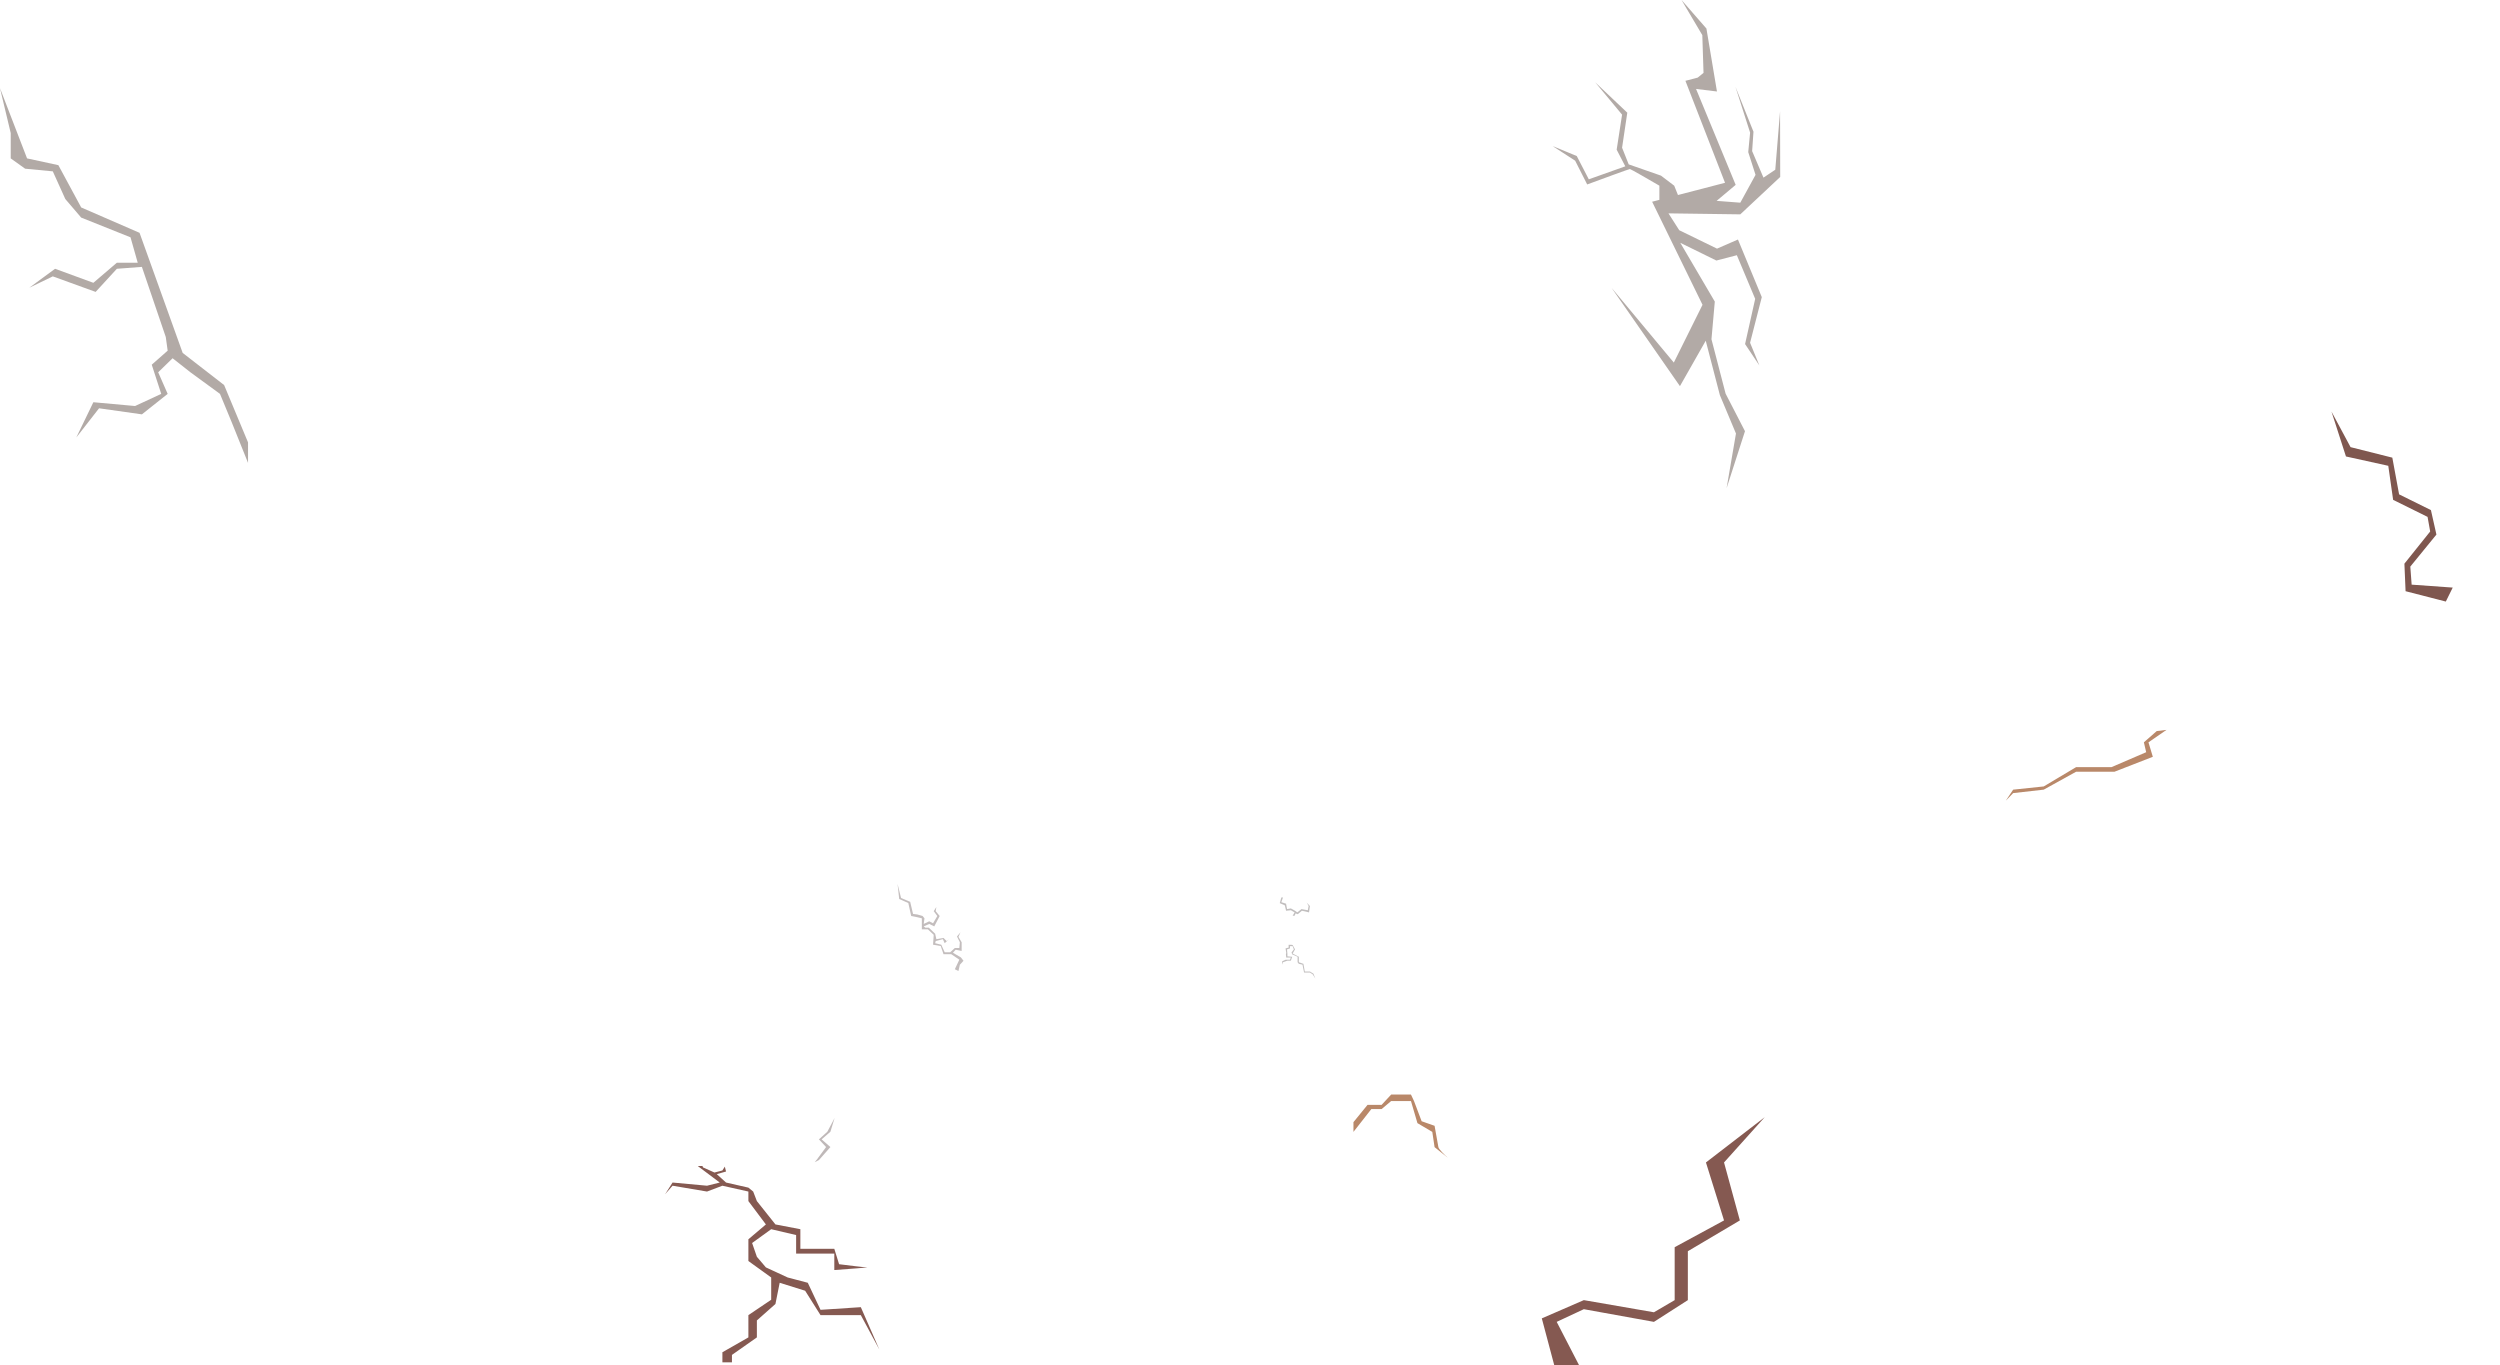
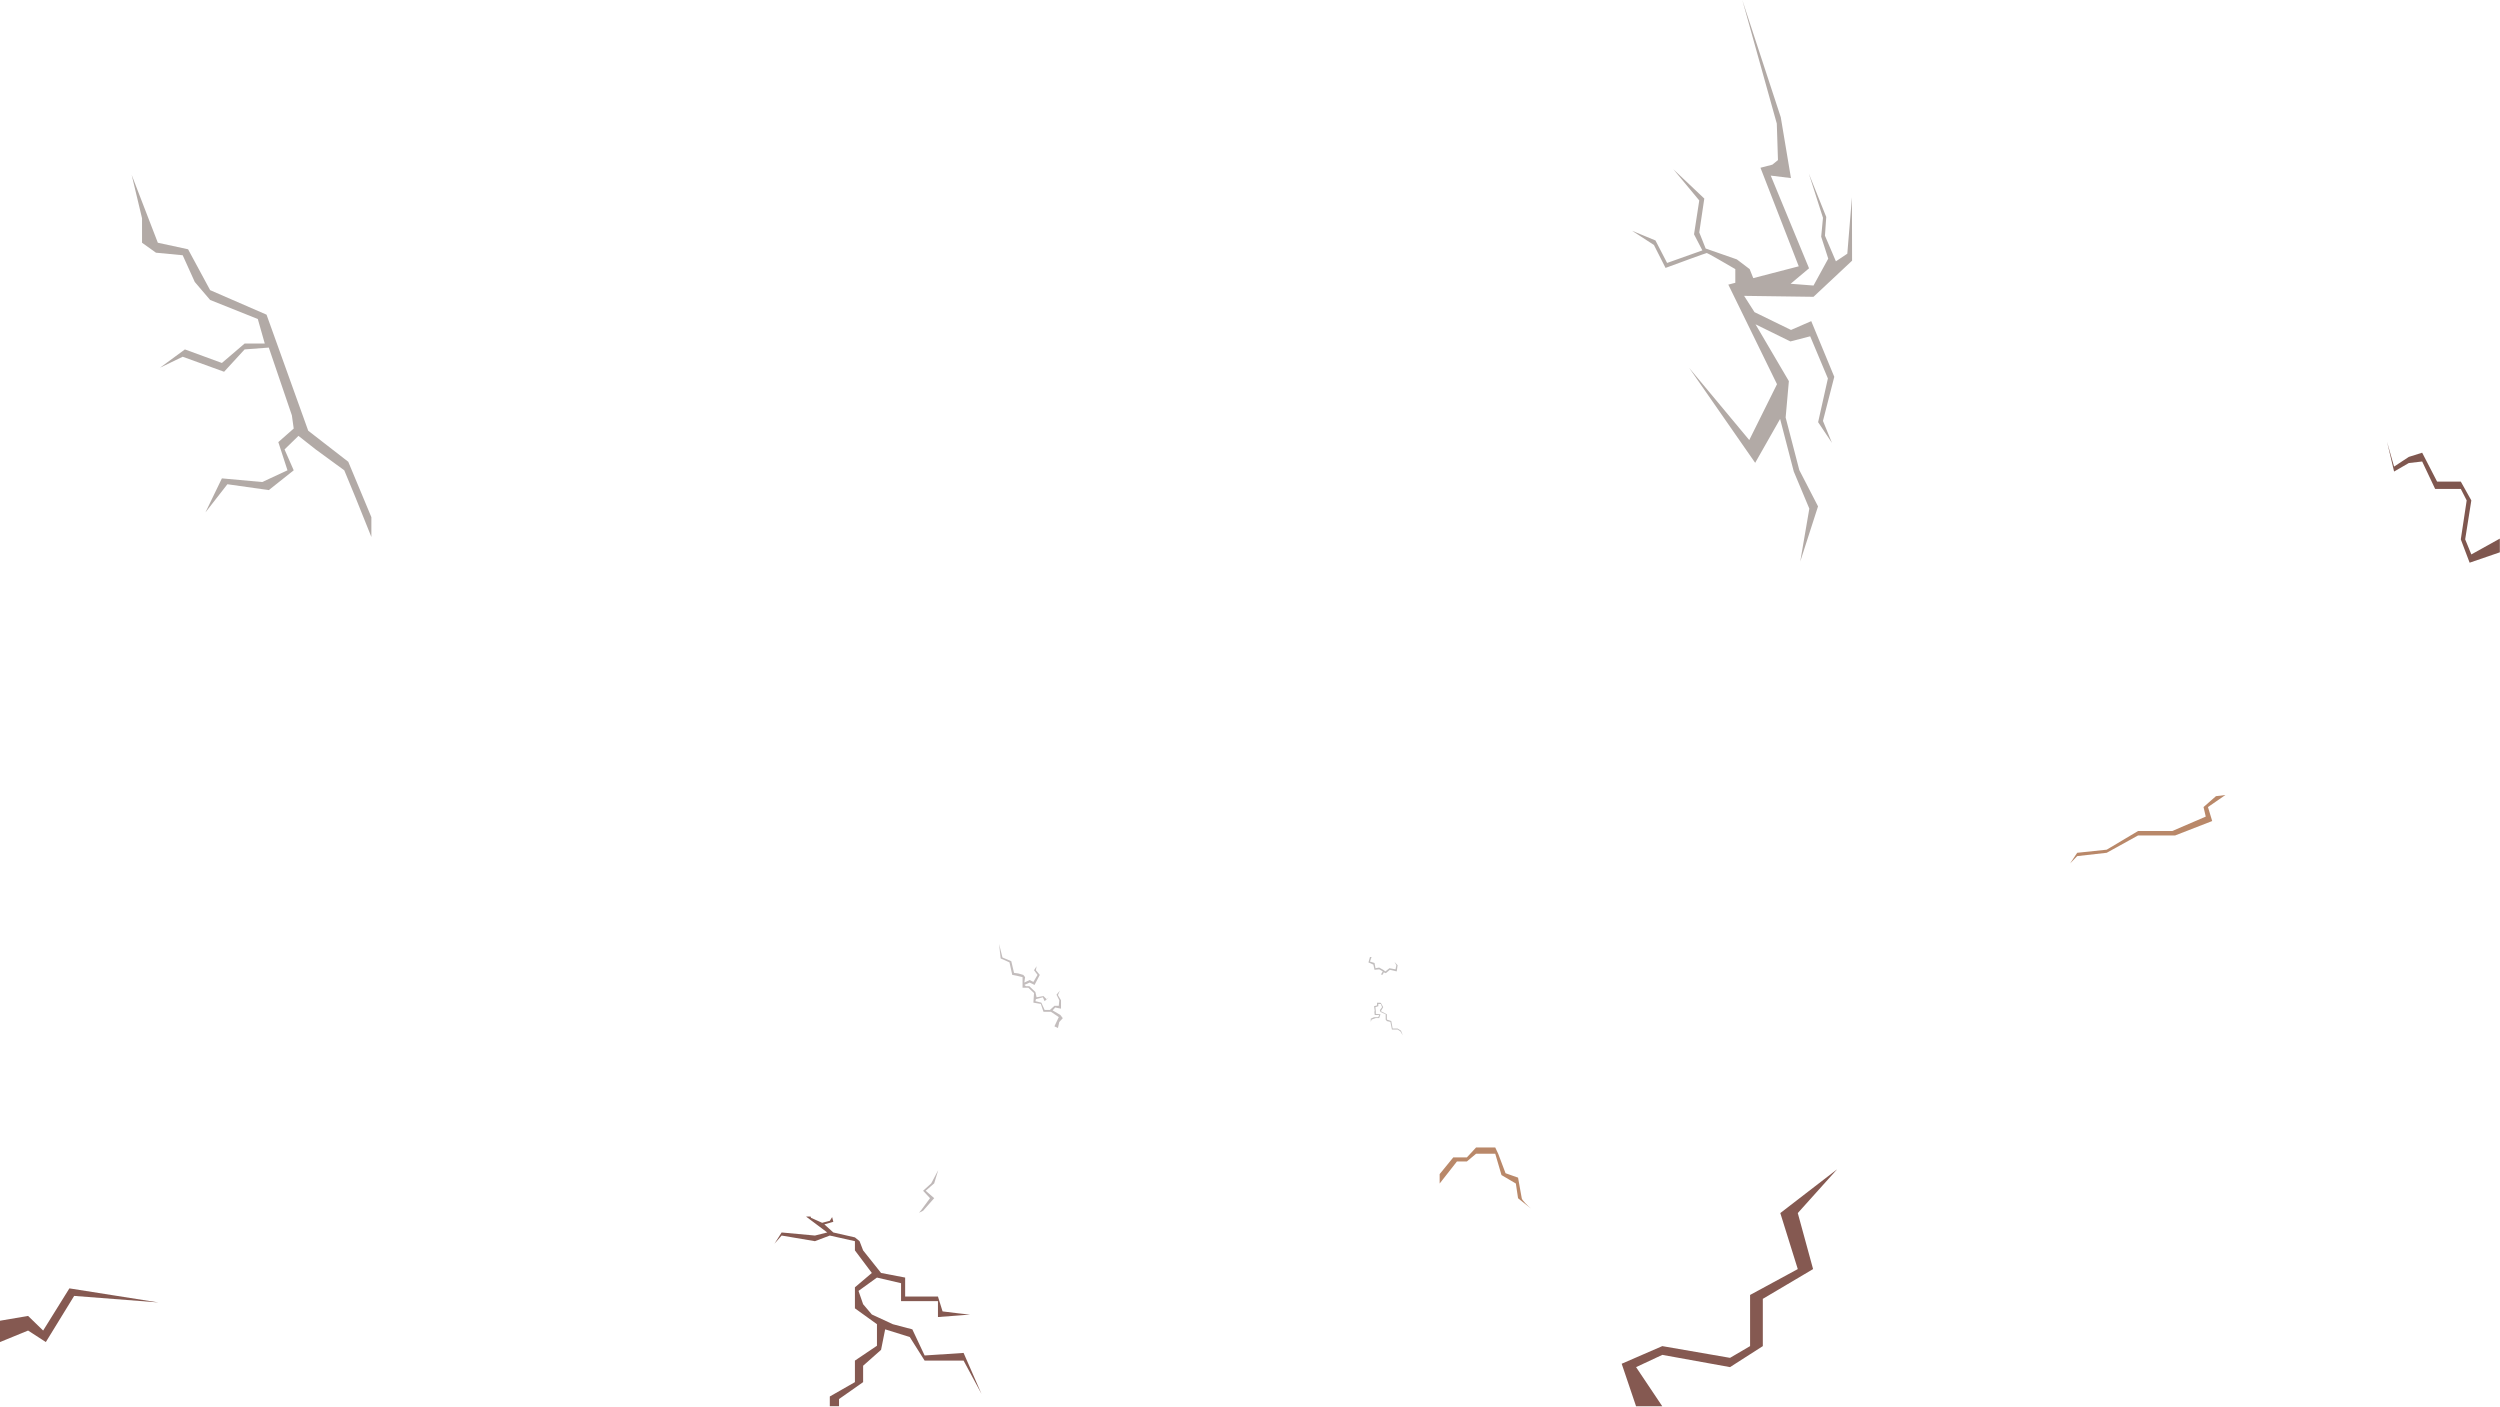
- <svg xmlns="http://www.w3.org/2000/svg" width="1237" height="675" viewBox="0 0 1237 675" fill="none">
-   <path d="M783.679 680.055H770.252L762.884 652.334L783.679 643.304L818.364 649.315L828.625 643.304V617.111L853.049 603.864L844.098 575.181L873.189 552.772L853.049 575.181L860.881 603.864L835.147 619.102V643.304L818.364 654.06L783.679 647.786L770.252 654.06L783.679 680.055Z" fill="#855951" />
-   <path d="M1213.61 290.735L1210.19 297.651L1190.28 292.525L1189.7 278.907L1202.45 262.975L1201.16 255.754L1184.12 247.324L1181.72 230.479L1160.78 225.858L1153.62 203.661L1163.06 221.247L1183.72 226.445L1187.07 244.605L1202.82 252.395L1205.54 264.502L1192.62 280.349L1193.28 289.285L1213.61 290.735Z" fill="#7F574F" />
-   <path d="M844.338 14.116L849.551 45.268L839.206 44.006L858.81 91.467L849.378 99.386L861.102 100.288L868.639 86.522L865.03 75.269L865.951 65.612L858.677 42.895L867.622 65.178L866.958 74.768L872.563 87.894L878.408 83.984L880.777 55.077L880.847 87.564L861.094 106.062L825.564 105.573L830.886 113.911L849.584 123.027L859.937 118.515L871.735 147.02L865.938 169.598L870.546 180.852L863.462 170.241L868.465 147.869L859.394 126.279L849.262 128.912L831.409 120.142L848.484 149.229L846.835 167.856L853.829 194.774L863.416 213.355L854.309 241.583L858.958 214.514L850.992 195.512L843.998 168.594L831.233 191.066L797.386 142.391L828.203 179.402L842.405 150.809L817.474 99.816L821.06 98.884V91.874C816.365 89.127 806.875 83.634 806.475 83.632C806.078 83.632 792.221 88.722 785.342 91.268L779.388 79.512L768.177 72.239L780.182 77.209L786.135 88.723L804.193 82.299L799.927 74.058L802.605 56.727L789.31 40.728L805.185 55.757L802.605 73.088L805.88 81.329L821.854 86.904L828.402 91.874L830.257 96.495L853.545 90.444L833.943 39.982L840.022 38.403L842.904 36.058L842.304 17.379L832.025 0L844.338 14.116Z" fill="#B2AAA6" />
-   <path d="M408.048 570.78L405.203 574.004L403.114 575.048L404.24 573.671L408.748 567.556L405.203 563.764L409.375 559.971L412.978 553.145L410.892 559.971L406.531 563.764L410.892 567.556L408.048 570.78Z" fill="#BFB8B8" />
-   <path d="M472.449 479.577L474.244 480.448L474.94 477.362L476.739 475.392L475.449 473.728L471.51 471.419L472.868 469.925L475.823 470.536V466.224L474.244 463.575L475.245 461.3L473.514 463.372L474.94 466.224L474.679 469.076H472.449L470.152 471.182H467.435L465.737 467.445L462.715 466.699L462.982 465.647L466.518 464.696L467.435 466.699L469.575 464.696L468.386 465.647L466.845 464.085L463.308 464.696L462.715 462.013L459.591 459.025H457.894L457.052 458.38L459.772 457.162L462.274 458.38L464.956 453.245L462.982 450.851L463.308 448.784L462.003 450.851L463.798 453.245L461.676 456.836L459.772 455.857L457.052 457.162L457.433 454.388L456.508 453.245L453.896 452.483L451.775 452.211L450.36 446.227L445.844 444.323L444.104 437.359L444.919 444.812L449.435 446.826L450.85 453.245L453.896 453.844L456.127 454.388V459.828H459.119L462.003 462.548L461.676 467.445L465.485 468.098L466.845 472.124H470.653L474.679 474.844L472.449 479.577Z" fill="#C3BDBD" />
-   <path d="M639.587 453.097H640.572L641.064 451.948L642.131 452.358L644.182 450.635L647.711 451.455L648.163 448.296L646.562 446.614L647.506 448.296L647.096 450.389L643.977 449.814L641.885 451.455L640.777 450.635L638.725 449.486L636.838 449.814L636.345 447.147L634.007 446.409L634.827 444.07H634.007L633.227 446.86L635.73 447.968L636.345 450.635L638.725 450.389L640.572 451.455L639.587 453.097Z" fill="#C1BEBE" />
-   <path d="M639.587 467.581L638.956 467.481H637.617V468.853L636.099 469.263L636.427 471.52L636.263 472.218L636.427 473.777H638.725L638.274 474.885H636.099L634.417 475.664V477.305L634.827 476.116L637.002 475.336H638.725L639.382 473.407L637.002 473.202V471.807L636.797 469.756L638.274 469.263V468.155H639.587L640.202 469.756L639.054 471.274L639.382 472.218L642.049 473.407V476.116L642.664 476.895L644.47 477.305L645.249 481.203H648.163L649.558 482.147L650.83 484.199L649.886 481.778L648.163 480.711H645.619L644.921 476.895L642.664 476.116V473.407L639.587 471.807L640.777 469.756L639.587 467.581Z" fill="#C1BEBE" />
-   <path d="M678.543 548.754L669.686 560.062V555.243L676.659 546.681H683.632L688.344 541.592H698.144L699.652 544.796L703.421 554.785L709.829 557.047C710.395 560.125 711.563 566.546 711.714 567.601C711.865 568.656 714.918 571.559 716.426 572.878L709.829 567.601L708.698 560.062L701.348 555.727L698.144 544.796H688.344L683.632 548.754H678.543Z" fill="#B98869" />
-   <path d="M356.132 585.118L345.635 577.245L345.307 576.95H347.59L347.844 577.627L353.511 580.165L357.444 579.15L358.641 577.245L359.248 579.668L354.656 580.967L359.248 585.118L370.303 587.638L372.676 589.579L374.502 594.303L383.686 605.849L396.02 608.211V617.921H412.815L415.177 625.531C419.288 626.056 427.826 627.105 429.085 627.105C430.345 627.105 418.763 627.98 412.815 628.417V620.282H393.921V611.098L381.587 608.211L372.14 615.034L374.502 621.857L378.963 627.105L389.722 632.091L399.694 634.716L405.992 648.099L425.936 646.787L435.121 667.781L425.936 650.723H405.992L398.382 638.652L385.786 634.716L383.686 645.212L374.502 653.348V661.745L362.168 670.405V674.079H357.444V669.093L370.303 661.745V650.723L381.587 643.113V632.091L370.303 623.956V613.197L378.963 605.849L370.303 594.303V589.579L357.444 586.692L349.834 589.579L332.777 586.692L329.103 590.891L332.777 585.118L349.834 586.692L356.132 585.118Z" fill="#855951" />
-   <path d="M13.391 78.374L0 43.641L5.304 65.838V78.374L12.432 83.471L26.125 84.784L32.315 98.478L40.173 107.669L64.579 117.423L68.143 129.991H57.826L46.196 139.933L27.251 132.992L14.495 142.372L26.125 136.744L47.322 144.435L57.826 132.992L70.207 132.055L82.024 166.757L82.962 173.51L75.084 180.45L79.773 194.894L66.83 200.897L46.196 199.021L37.755 216.466L49.01 202.022L70.207 205.024L82.962 194.894L78.273 184.202L85.401 177.262L94.217 184.202L108.848 194.894L114.663 208.963L122.729 229.034V218.905L110.894 190.524L90.389 174.622L69.047 115.199L40.173 102.645L28.874 81.722L13.391 78.374Z" fill="#B2AAA6" />
-   <path d="M1060.79 367.304L1067.15 361.734L1071.99 361.142L1063.06 367.304L1065.22 374.466L1046.24 381.855H1027.25L1011.23 390.721L996.108 392.427L992.47 396.178L996.108 390.721L1011.23 389.13L1027.25 379.581H1044.76L1061.93 372.192L1060.79 367.304Z" fill="#B98869" />
+ <svg xmlns="http://www.w3.org/2000/svg" width="1280" height="720" viewBox="0 0 1280 720" fill="none">
+   <path d="M851.095 720.024H837.669L830.301 698.241L851.095 689.21L885.78 695.221L896.042 689.21V663.017L920.465 649.77L911.514 621.087L940.605 598.678L920.465 621.087L928.298 649.77L902.563 665.008V689.21L885.78 699.967L851.095 693.692L837.669 699.967L851.095 720.024Z" fill="#855951" />
+   <path d="M911.754 60.023L916.967 91.174L906.622 89.912L926.227 137.373L916.794 145.292L928.519 146.194L936.056 132.429L932.447 121.175L933.367 111.519L926.093 88.802L935.038 111.084L934.374 120.674L939.98 133.8L945.824 129.891L948.194 100.983L948.264 133.47L928.51 151.969L892.981 151.479L898.303 159.817L917 168.934L927.354 164.421L939.152 192.926L933.355 215.504L937.962 226.758L930.878 216.147L935.881 193.775L926.811 172.186L916.679 174.818L898.825 166.048L915.901 195.135L914.251 213.763L921.245 240.681L930.832 259.262L921.726 287.489L926.374 260.42L918.408 241.418L911.414 214.5L898.65 236.973L864.803 188.297L895.619 225.309L909.822 196.715L884.891 145.723L888.477 144.79V137.78C883.781 135.034 874.292 129.54 873.892 129.538C873.495 129.538 859.637 134.629 852.758 137.174L846.805 125.418L835.593 118.146L847.599 123.115L853.552 134.629L871.61 128.205L867.343 119.964L870.022 102.633L856.727 86.635L872.602 101.663L870.022 118.994L873.296 127.235L889.271 132.811L895.819 137.78L897.673 142.401L920.961 136.351L901.36 85.889L907.439 84.31L910.321 81.964L909.721 63.285L892.055 0L911.754 60.023Z" fill="#B2AAA6" />
+   <path d="M475.464 616.686L472.62 619.91L470.53 620.954L471.657 619.577L476.164 613.463L472.62 609.67L476.792 605.878L480.395 599.051L478.309 605.878L473.947 609.67L478.309 613.463L475.464 616.686Z" fill="#BFB8B8" />
+   <path d="M539.865 525.483L541.66 526.354L542.356 523.268L544.156 521.298L542.866 519.635L538.927 517.325L540.285 515.831L543.239 516.443V512.13L541.66 509.482L542.662 507.206L540.93 509.278L542.356 512.13L542.096 514.982H539.865L537.568 517.088H534.852L533.154 513.351L530.132 512.606L530.398 511.553L533.935 510.602L534.852 512.606L536.991 510.602L535.803 511.553L534.261 509.991L530.725 510.602L530.132 507.92L527.008 504.931H525.31L524.468 504.286L527.189 503.069L529.69 504.286L532.373 499.152L530.398 496.758L530.725 494.69L529.419 496.758L531.215 499.152L529.093 502.742L527.189 501.763L524.468 503.069L524.849 500.294L523.924 499.152L521.313 498.39L519.191 498.118L517.777 492.133L513.261 490.229L511.52 483.265L512.336 490.719L516.852 492.732L518.266 499.152L521.313 499.75L523.544 500.294V505.734H526.536L529.419 508.455L529.093 513.351L532.901 514.004L534.261 518.03H538.07L542.096 520.75L539.865 525.483Z" fill="#C3BDBD" />
+   <path d="M707.003 499.003H707.988L708.481 497.854L709.547 498.264L711.599 496.541L715.128 497.362L715.579 494.202L713.979 492.52L714.923 494.202L714.512 496.295L711.394 495.72L709.301 497.362L708.193 496.541L706.142 495.392L704.254 495.72L703.762 493.053L701.423 492.315L702.244 489.976H701.423L700.644 492.766L703.147 493.874L703.762 496.541L706.142 496.295L707.988 497.362L707.003 499.003Z" fill="#C1BEBE" />
+   <path d="M707.003 513.487L706.373 513.387H705.034V514.759L703.516 515.169L703.844 517.426L703.68 518.124L703.844 519.683H706.142L705.69 520.791H703.516L701.833 521.57V523.212L702.244 522.022L704.418 521.242H706.142L706.798 519.314L704.418 519.109V517.713L704.213 515.662L705.69 515.169V514.062H707.003L707.619 515.662L706.47 517.18L706.798 518.124L709.465 519.314V522.022L710.081 522.801L711.886 523.212L712.666 527.11H715.579L716.974 528.053L718.246 530.105L717.302 527.684L715.579 526.617H713.035L712.338 522.801L710.081 522.022V519.314L707.003 517.713L708.193 515.662L707.003 513.487Z" fill="#C1BEBE" />
+   <path d="M745.96 594.66L737.102 605.968V601.149L744.075 592.587H751.049L755.76 587.499H765.561L767.068 590.703L770.838 600.691L777.246 602.953C777.811 606.031 778.98 612.452 779.13 613.507C779.281 614.563 782.334 617.465 783.842 618.784L777.246 613.507L776.115 605.968L768.765 601.634L765.561 590.703H755.76L751.049 594.66H745.96Z" fill="#B98869" />
+   <path d="M423.549 631.024L413.052 623.151L412.723 622.857H415.007L415.261 623.533L420.928 626.071L424.861 625.056L426.058 623.151L426.664 625.574L422.073 626.874L426.664 631.024L437.719 633.545L440.093 635.485L441.918 640.209L451.103 651.755L463.437 654.117V663.827H480.232L482.594 671.437C486.705 671.962 495.242 673.012 496.502 673.012C497.762 673.012 486.18 673.886 480.232 674.324V666.189H461.337V657.004L449.004 654.117L439.556 660.94L441.918 667.763L446.379 673.012L457.139 677.998L467.111 680.622L473.409 694.005L493.353 692.693L502.538 713.687L493.353 696.63H473.409L465.799 684.558L453.202 680.622L451.103 691.119L441.918 699.254V707.651L429.584 716.311V719.985H424.861V714.999L437.719 707.651V696.63L449.004 689.019V677.998L437.719 669.863V659.103L446.379 651.755L437.719 640.209V635.485L424.861 632.599L417.25 635.485L400.193 632.599L396.519 636.797L400.193 631.024L417.25 632.599L423.549 631.024Z" fill="#855951" />
+   <path d="M80.808 124.281L67.416 89.547L72.72 111.745V124.281L79.848 129.377L93.542 130.69L99.732 144.384L107.589 153.575L131.996 163.33L135.56 175.897H125.243L113.613 185.839L94.667 178.899L81.912 188.278L93.542 182.65L114.738 190.341L125.243 178.899L137.623 177.961L149.441 212.663L150.379 219.416L142.5 226.357L147.19 240.8L134.247 246.803L113.613 244.927L105.172 262.372L116.426 247.928L137.623 250.93L150.379 240.8L145.689 230.108L152.817 223.168L161.633 230.108L176.265 240.8L182.08 254.869L190.146 274.94V264.811L178.311 236.43L157.806 220.528L136.464 161.106L107.589 148.552L96.291 127.628L80.808 124.281Z" fill="#B2AAA6" />
+   <path d="M1128.21 413.211L1134.57 407.641L1139.41 407.048L1130.48 413.211L1132.64 420.372L1113.65 427.761H1094.67L1078.64 436.628L1063.52 438.333L1059.89 442.084L1063.52 436.628L1078.64 435.036L1094.67 425.488H1112.18L1129.34 418.099L1128.21 413.211Z" fill="#B98869" />
+   <path d="M0 687.132V676.212L14.385 673.754L22.091 681.242L35.527 659.644L81.175 666.857L37.967 663.505L23.464 687.132L14.385 681.242L0 687.132Z" fill="#855951" />
+   <path d="M1279.92 275.755L1279.92 282.784L1264.45 288.103L1259.93 276.153L1262.94 256.219L1259.93 250.322L1246.79 250.322L1240.15 236.286L1233.29 237.084L1225.77 241.43L1222.15 226.162L1225.77 238.905L1233.29 233.94L1240.15 231.785L1247.79 246.574L1259.93 246.574L1265.32 256.219L1262.17 276.153L1265.32 283.869L1279.92 275.755Z" fill="#7F574F" />
</svg>
